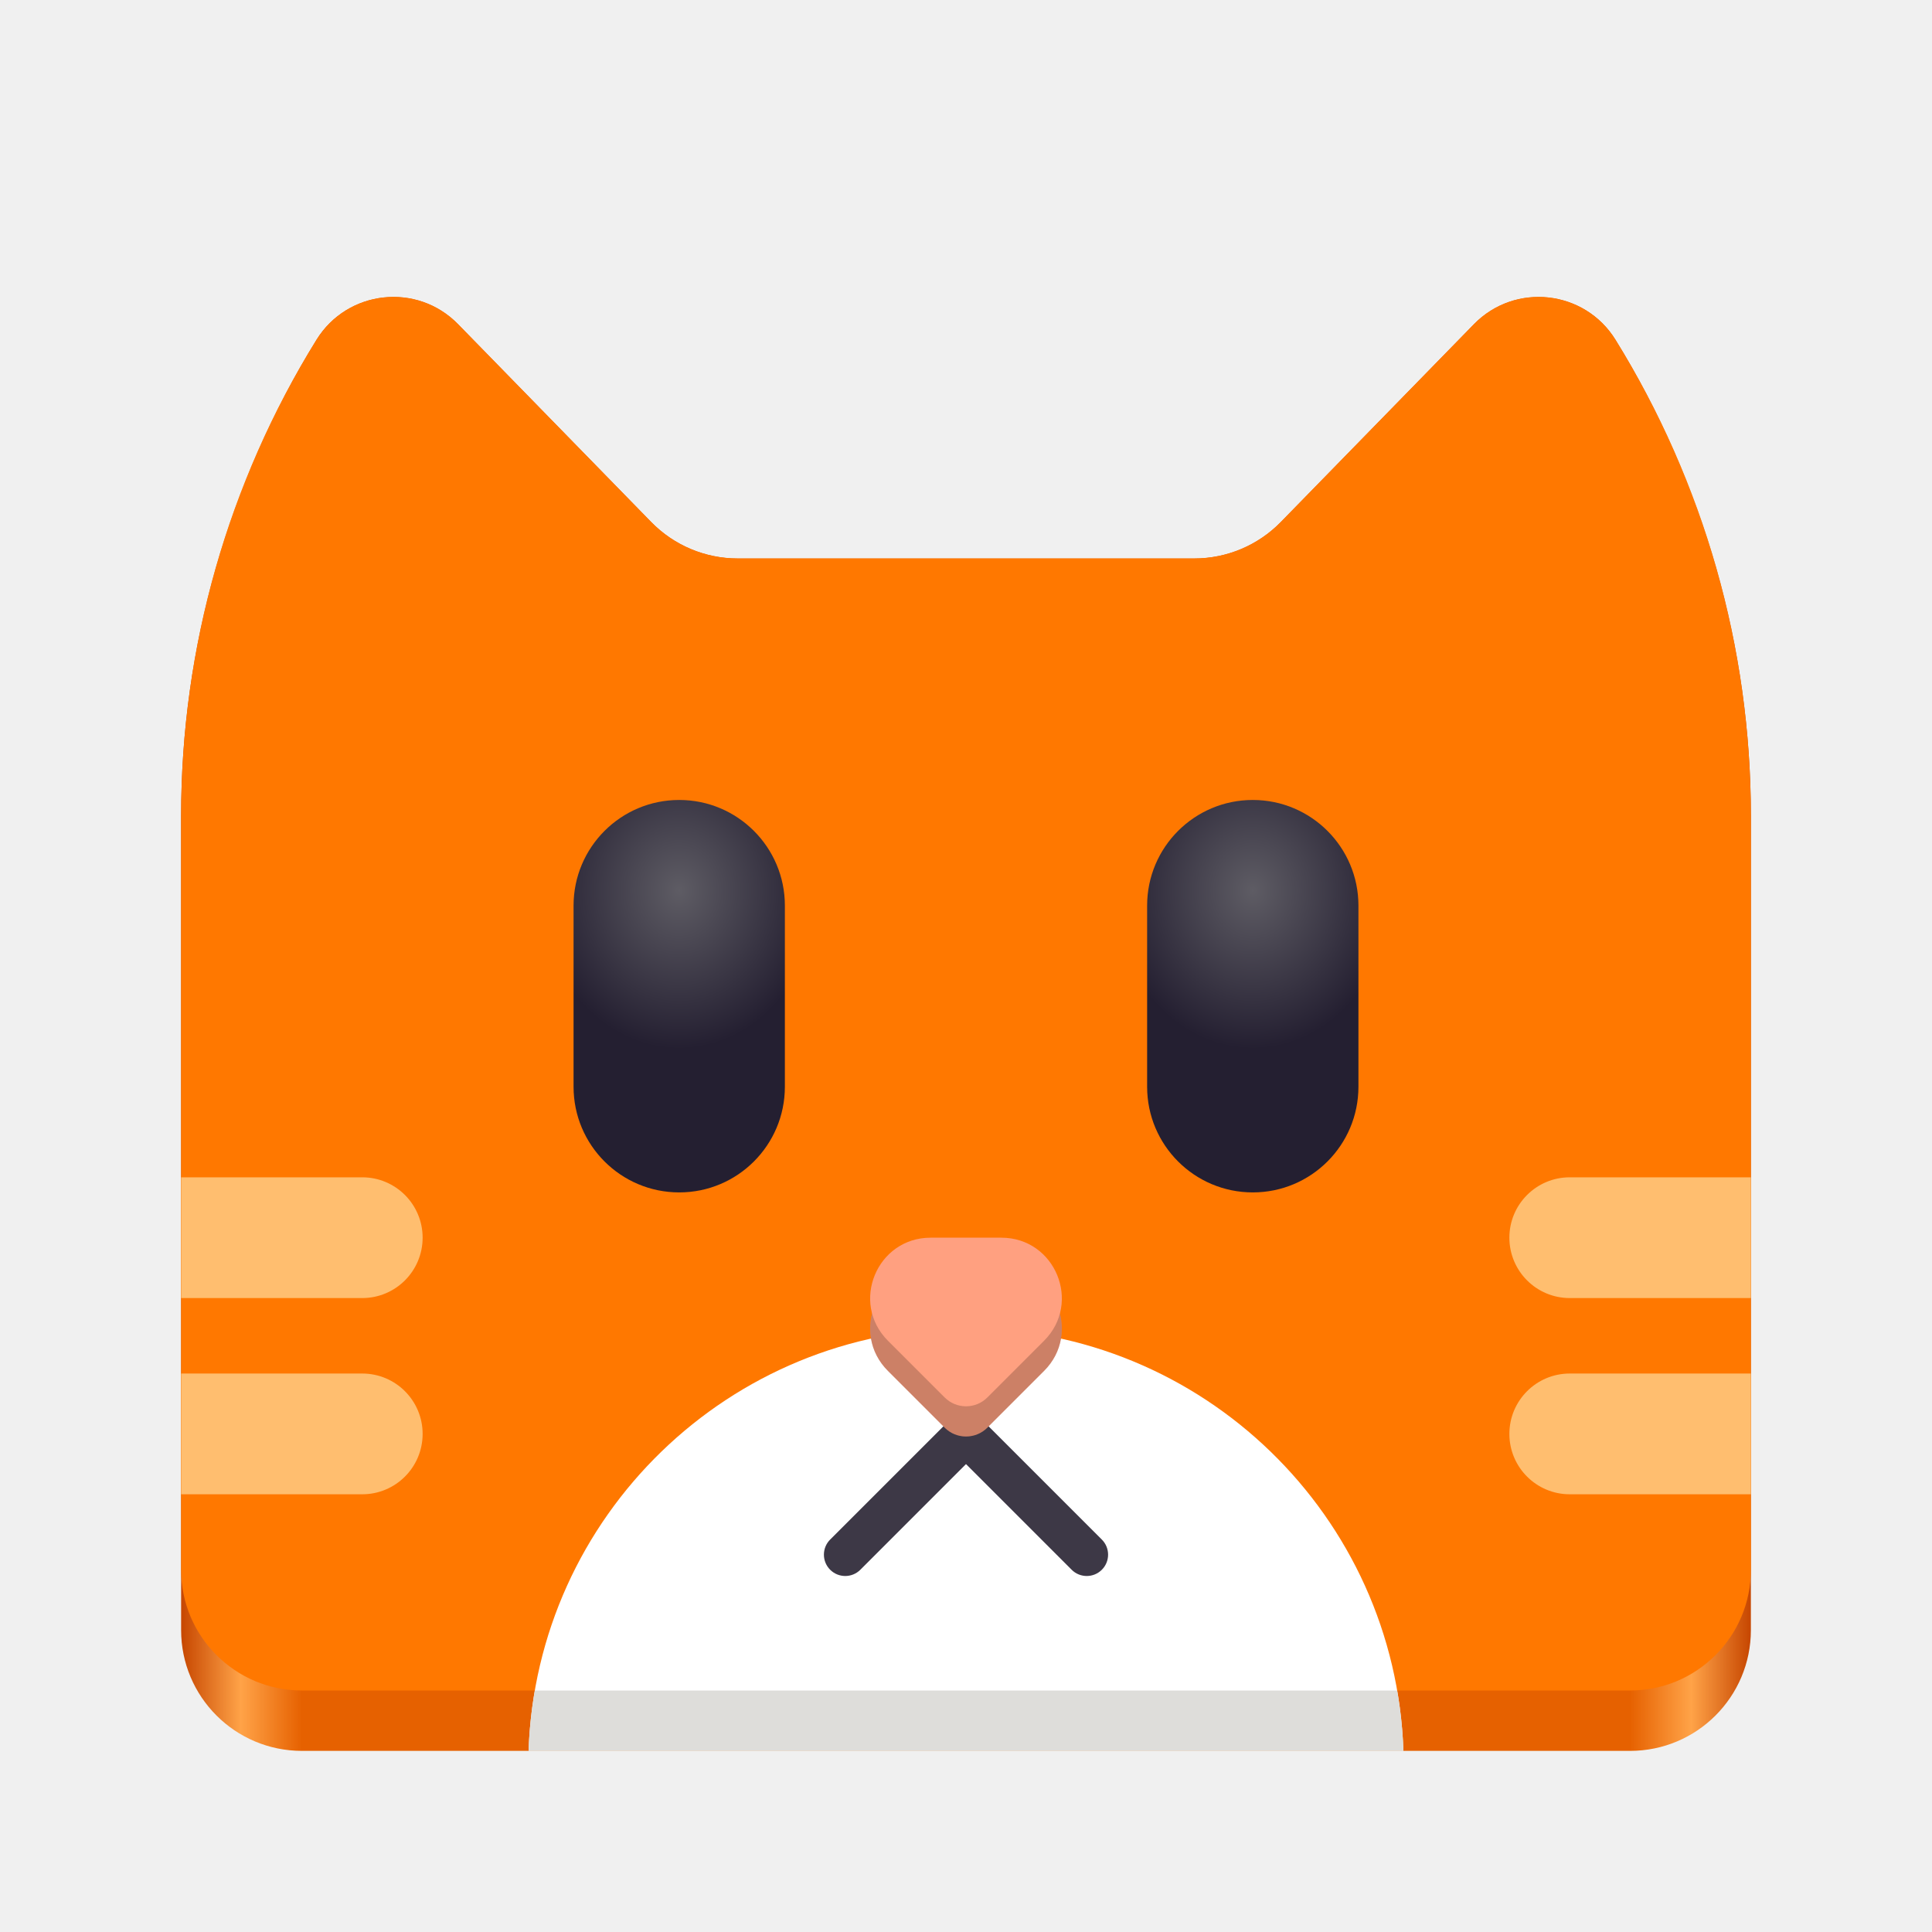
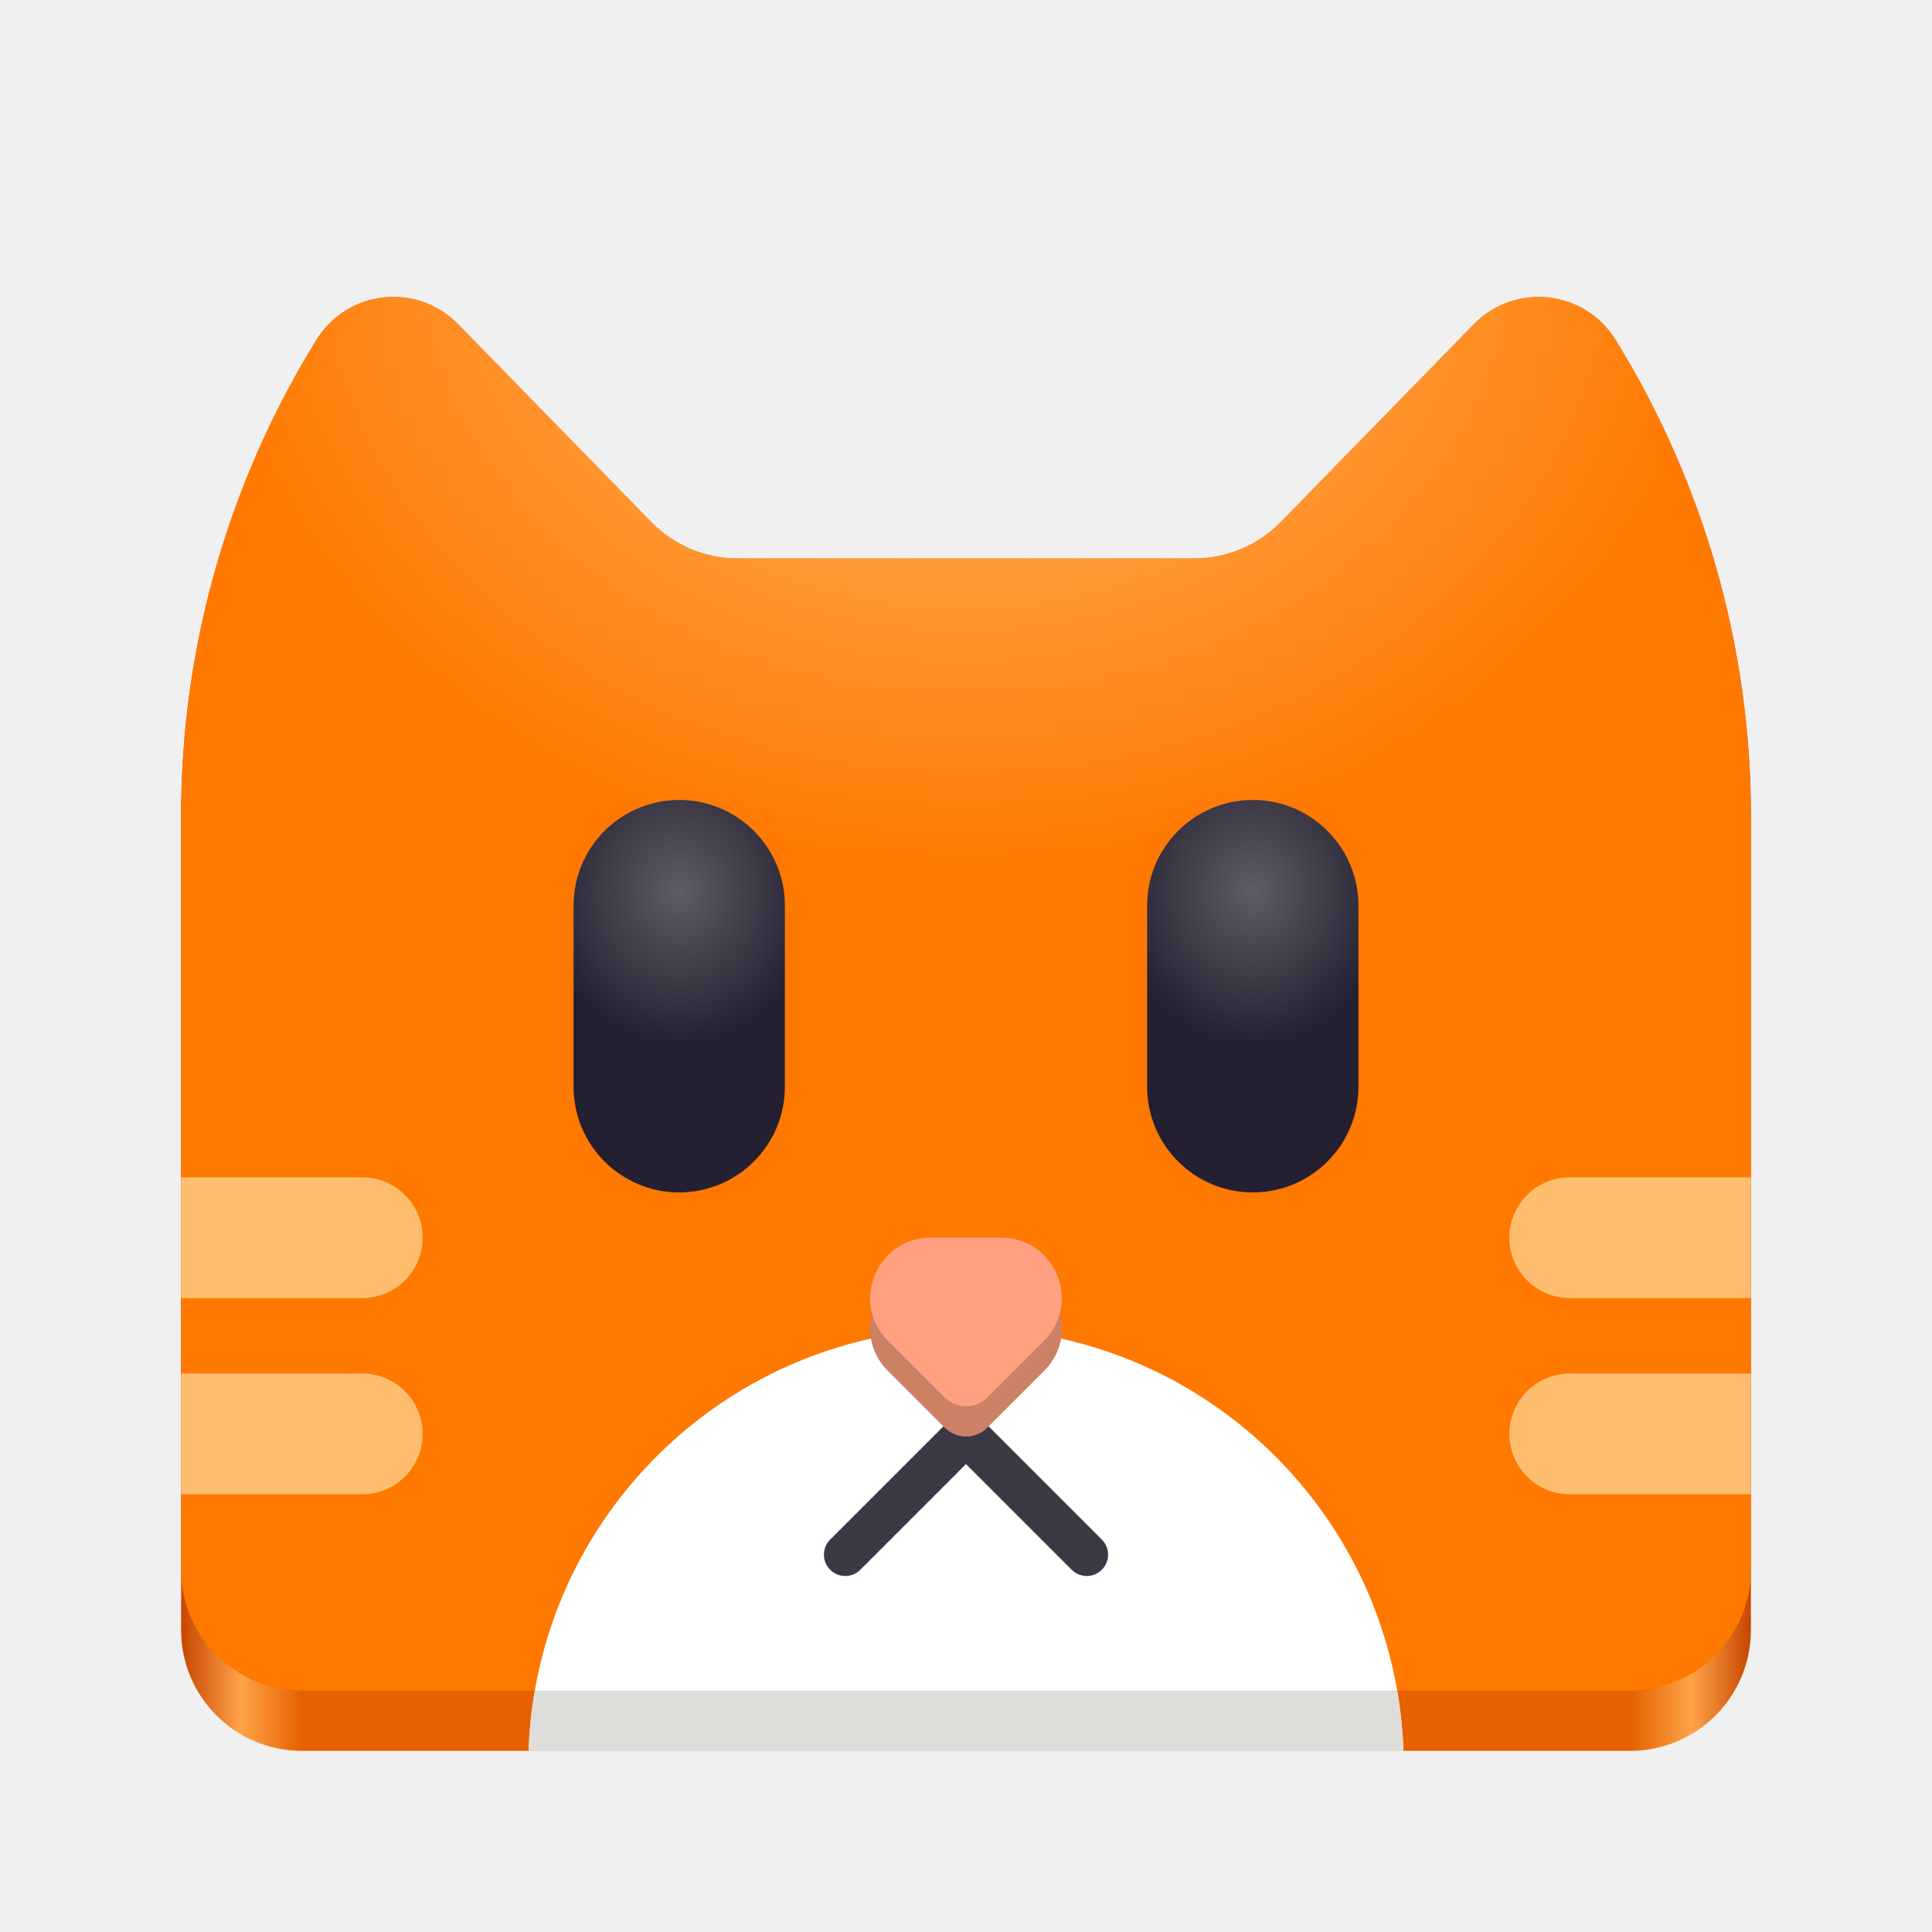
- <svg xmlns="http://www.w3.org/2000/svg" xmlns:xlink="http://www.w3.org/1999/xlink" width="128" height="128" viewBox="0 0 128 128" fill="none" version="1.1" id="svg21">
+ <svg xmlns="http://www.w3.org/2000/svg" xmlns:xlink="http://www.w3.org/1999/xlink" width="128" height="128" viewBox="0 0 128 128" fill="none" version="1.1" id="svg23">
  <path d="M 12,54.041 C 12,42.901 15.106,31.982 20.969,22.511 23.018,19.201 27.63,18.694 30.349,21.48 L 43.146,34.588 C 44.651,36.13 46.715,37 48.87,37 h 30.259 c 2.155,0 4.219,-0.87 5.725,-2.412 L 97.651,21.48 c 2.719,-2.785 7.331,-2.278 9.38,1.031 5.863,9.471 8.969,20.39 8.969,31.53 V 108 c 0,4.418 -3.582,8 -8,8 H 20 c -4.418,0 -8,-3.582 -8,-8 z" fill="url(#paint0_linear_26_2438)" id="path1" style="fill:url(#paint0_linear_26_2438)" />
-   <path d="M 12,54.041 C 12,42.901 15.106,31.982 20.969,22.511 23.018,19.201 27.63,18.694 30.349,21.48 L 43.146,34.588 C 44.651,36.13 46.715,37 48.87,37 h 30.259 c 2.155,0 4.219,-0.87 5.725,-2.412 L 97.651,21.48 c 2.719,-2.785 7.331,-2.278 9.38,1.031 5.863,9.471 8.969,20.39 8.969,31.53 V 104 c 0,4.418 -3.582,8 -8,8 H 20 c -4.418,0 -8,-3.582 -8,-8 z" fill="#ff7800" id="path2" />
+   <path d="M 12,54.041 C 12,42.901 15.106,31.982 20.969,22.511 23.018,19.201 27.63,18.694 30.349,21.48 L 43.146,34.588 C 44.651,36.13 46.715,37 48.87,37 h 30.259 c 2.155,0 4.219,-0.87 5.725,-2.412 L 97.651,21.48 c 2.719,-2.785 7.331,-2.278 9.38,1.031 5.863,9.471 8.969,20.39 8.969,31.53 V 104 c 0,4.418 -3.582,8 -8,8 H 20 c -4.418,0 -8,-3.582 -8,-8 z" fill="url(#paint1_radial_26_2438)" id="path2" style="fill:url(#paint1_radial_26_2438)" />
  <path d="m 64,88 c 15.681,0 28.453,12.447 28.98,28 H 35.02 C 35.547,100.447 48.319,88 64,88 Z" fill="#ffffff" id="path3" />
  <path d="m 92.565,112 c 0.227,1.306 0.369,2.641 0.415,4 h -57.961 c 0.046,-1.359 0.188,-2.694 0.415,-4 z" fill="#deddda" id="path4" />
  <path d="m 55,102 9,-9 9,9 c 0.552,0.552 0.552,1.448 0,2 -0.552,0.552 -1.448,0.552 -2,0 l -7,-7 -7,7 c -0.552,0.552 -1.448,0.552 -2,0 -0.552,-0.552 -0.552,-1.448 0,-2 z" fill="#3d3846" id="path5" />
  <use xlink:href="#stroke0_26_2438" fill="#ffa080" id="use5" />
  <use xlink:href="#stroke0_26_2438" fill="#000000" fill-opacity="0.2" id="use6" />
  <path d="M 62.586,92.586 58.828,88.828 C 56.309,86.309 58.093,82 61.657,82 h 4.686 c 3.564,0 5.348,4.309 2.829,6.828 l -3.757,3.757 c -0.781,0.781 -2.047,0.781 -2.828,0 z" fill="#ffa080" id="path6" />
-   <path d="m 38,60 c 0,-3.866 3.134,-7 7,-7 3.866,0 7,3.134 7,7 v 12 c 0,3.866 -3.134,7 -7,7 -3.866,0 -7,-3.134 -7,-7 z" fill="url(#paint1_radial_26_2438)" id="path7" style="fill:url(#paint1_radial_26_2438)" />
-   <path d="m 76,60 c 0,-3.866 3.134,-7 7,-7 3.866,0 7,3.134 7,7 v 12 c 0,3.866 -3.134,7 -7,7 -3.866,0 -7,-3.134 -7,-7 z" fill="url(#paint2_radial_26_2438)" id="path8" style="fill:url(#paint2_radial_26_2438)" />
+   <path d="m 38,60 c 0,-3.866 3.134,-7 7,-7 3.866,0 7,3.134 7,7 v 12 c 0,3.866 -3.134,7 -7,7 -3.866,0 -7,-3.134 -7,-7 z" fill="url(#paint2_radial_26_2438)" id="path7" style="fill:url(#paint2_radial_26_2438)" />
+   <path d="m 76,60 c 0,-3.866 3.134,-7 7,-7 3.866,0 7,3.134 7,7 v 12 c 0,3.866 -3.134,7 -7,7 -3.866,0 -7,-3.134 -7,-7 z" fill="url(#paint3_radial_26_2438)" id="path8" style="fill:url(#paint3_radial_26_2438)" />
  <path d="m 12,78 h 12 c 2.209,0 4,1.791 4,4 0,2.209 -1.791,4 -4,4 H 12 Z" fill="#ffbe6f" id="path9" />
  <path d="m 12,91 h 12 c 2.209,0 4,1.791 4,4 0,2.209 -1.791,4 -4,4 H 12 Z" fill="#ffbe6f" id="path10" />
  <path d="m 100,82 c 0,-2.209 1.791,-4 4,-4 h 12 v 8 h -12 c -2.209,0 -4,-1.791 -4,-4 z" fill="#ffbe6f" id="path11" />
  <path d="m 100,95 c 0,-2.209 1.791,-4 4,-4 h 12 v 8 h -12 c -2.209,0 -4,-1.791 -4,-4 z" fill="#ffbe6f" id="path12" />
-   <defs id="defs21">
+   <defs id="defs23">
    <linearGradient id="paint0_linear_26_2438" x1="12" y1="66.5" x2="116" y2="66.5" gradientUnits="userSpaceOnUse">
      <stop stop-color="#C64600" id="stop12" />
      <stop offset="0.038" stop-color="#FFA348" id="stop13" />
      <stop offset="0.077" stop-color="#E66100" id="stop14" />
      <stop offset="0.923" stop-color="#E66100" id="stop15" />
      <stop offset="0.962" stop-color="#FFA348" id="stop16" />
      <stop offset="1" stop-color="#C64600" id="stop17" />
    </linearGradient>
-     <radialGradient id="paint1_radial_26_2438" cx="0" cy="0" r="1" gradientUnits="userSpaceOnUse" gradientTransform="matrix(0,10.5,-9.20925,0,45,59)">
-       <stop stop-color="#5E5C64" id="stop18" />
-       <stop offset="1" stop-color="#241F31" id="stop19" />
+     <radialGradient id="paint1_radial_26_2438" cx="0" cy="0" r="1" gradientUnits="userSpaceOnUse" gradientTransform="matrix(0,42,-50.9921,0,64,16)">
+       <stop stop-color="#FFBE6F" id="stop18" />
+       <stop offset="1" stop-color="#FF7800" id="stop19" />
    </radialGradient>
-     <radialGradient id="paint2_radial_26_2438" cx="0" cy="0" r="1" gradientUnits="userSpaceOnUse" gradientTransform="matrix(0,10.5,-9.20925,0,83,59)">
+     <radialGradient id="paint2_radial_26_2438" cx="0" cy="0" r="1" gradientUnits="userSpaceOnUse" gradientTransform="matrix(0,10.5,-9.20925,0,45,59)">
      <stop stop-color="#5E5C64" id="stop20" />
      <stop offset="1" stop-color="#241F31" id="stop21" />
+     </radialGradient>
+     <radialGradient id="paint3_radial_26_2438" cx="0" cy="0" r="1" gradientUnits="userSpaceOnUse" gradientTransform="matrix(0,10.5,-9.20925,0,83,59)">
+       <stop stop-color="#5E5C64" id="stop22" />
+       <stop offset="1" stop-color="#241F31" id="stop23" />
    </radialGradient>
    <path id="stroke0_26_2438" d="M 62.586,94.586 58.828,90.828 C 56.309,88.309 58.093,84 61.657,84 h 4.686 c 3.564,0 5.348,4.309 2.829,6.828 l -3.757,3.757 c -0.781,0.781 -2.047,0.781 -2.828,0 z" />
  </defs>
</svg>
